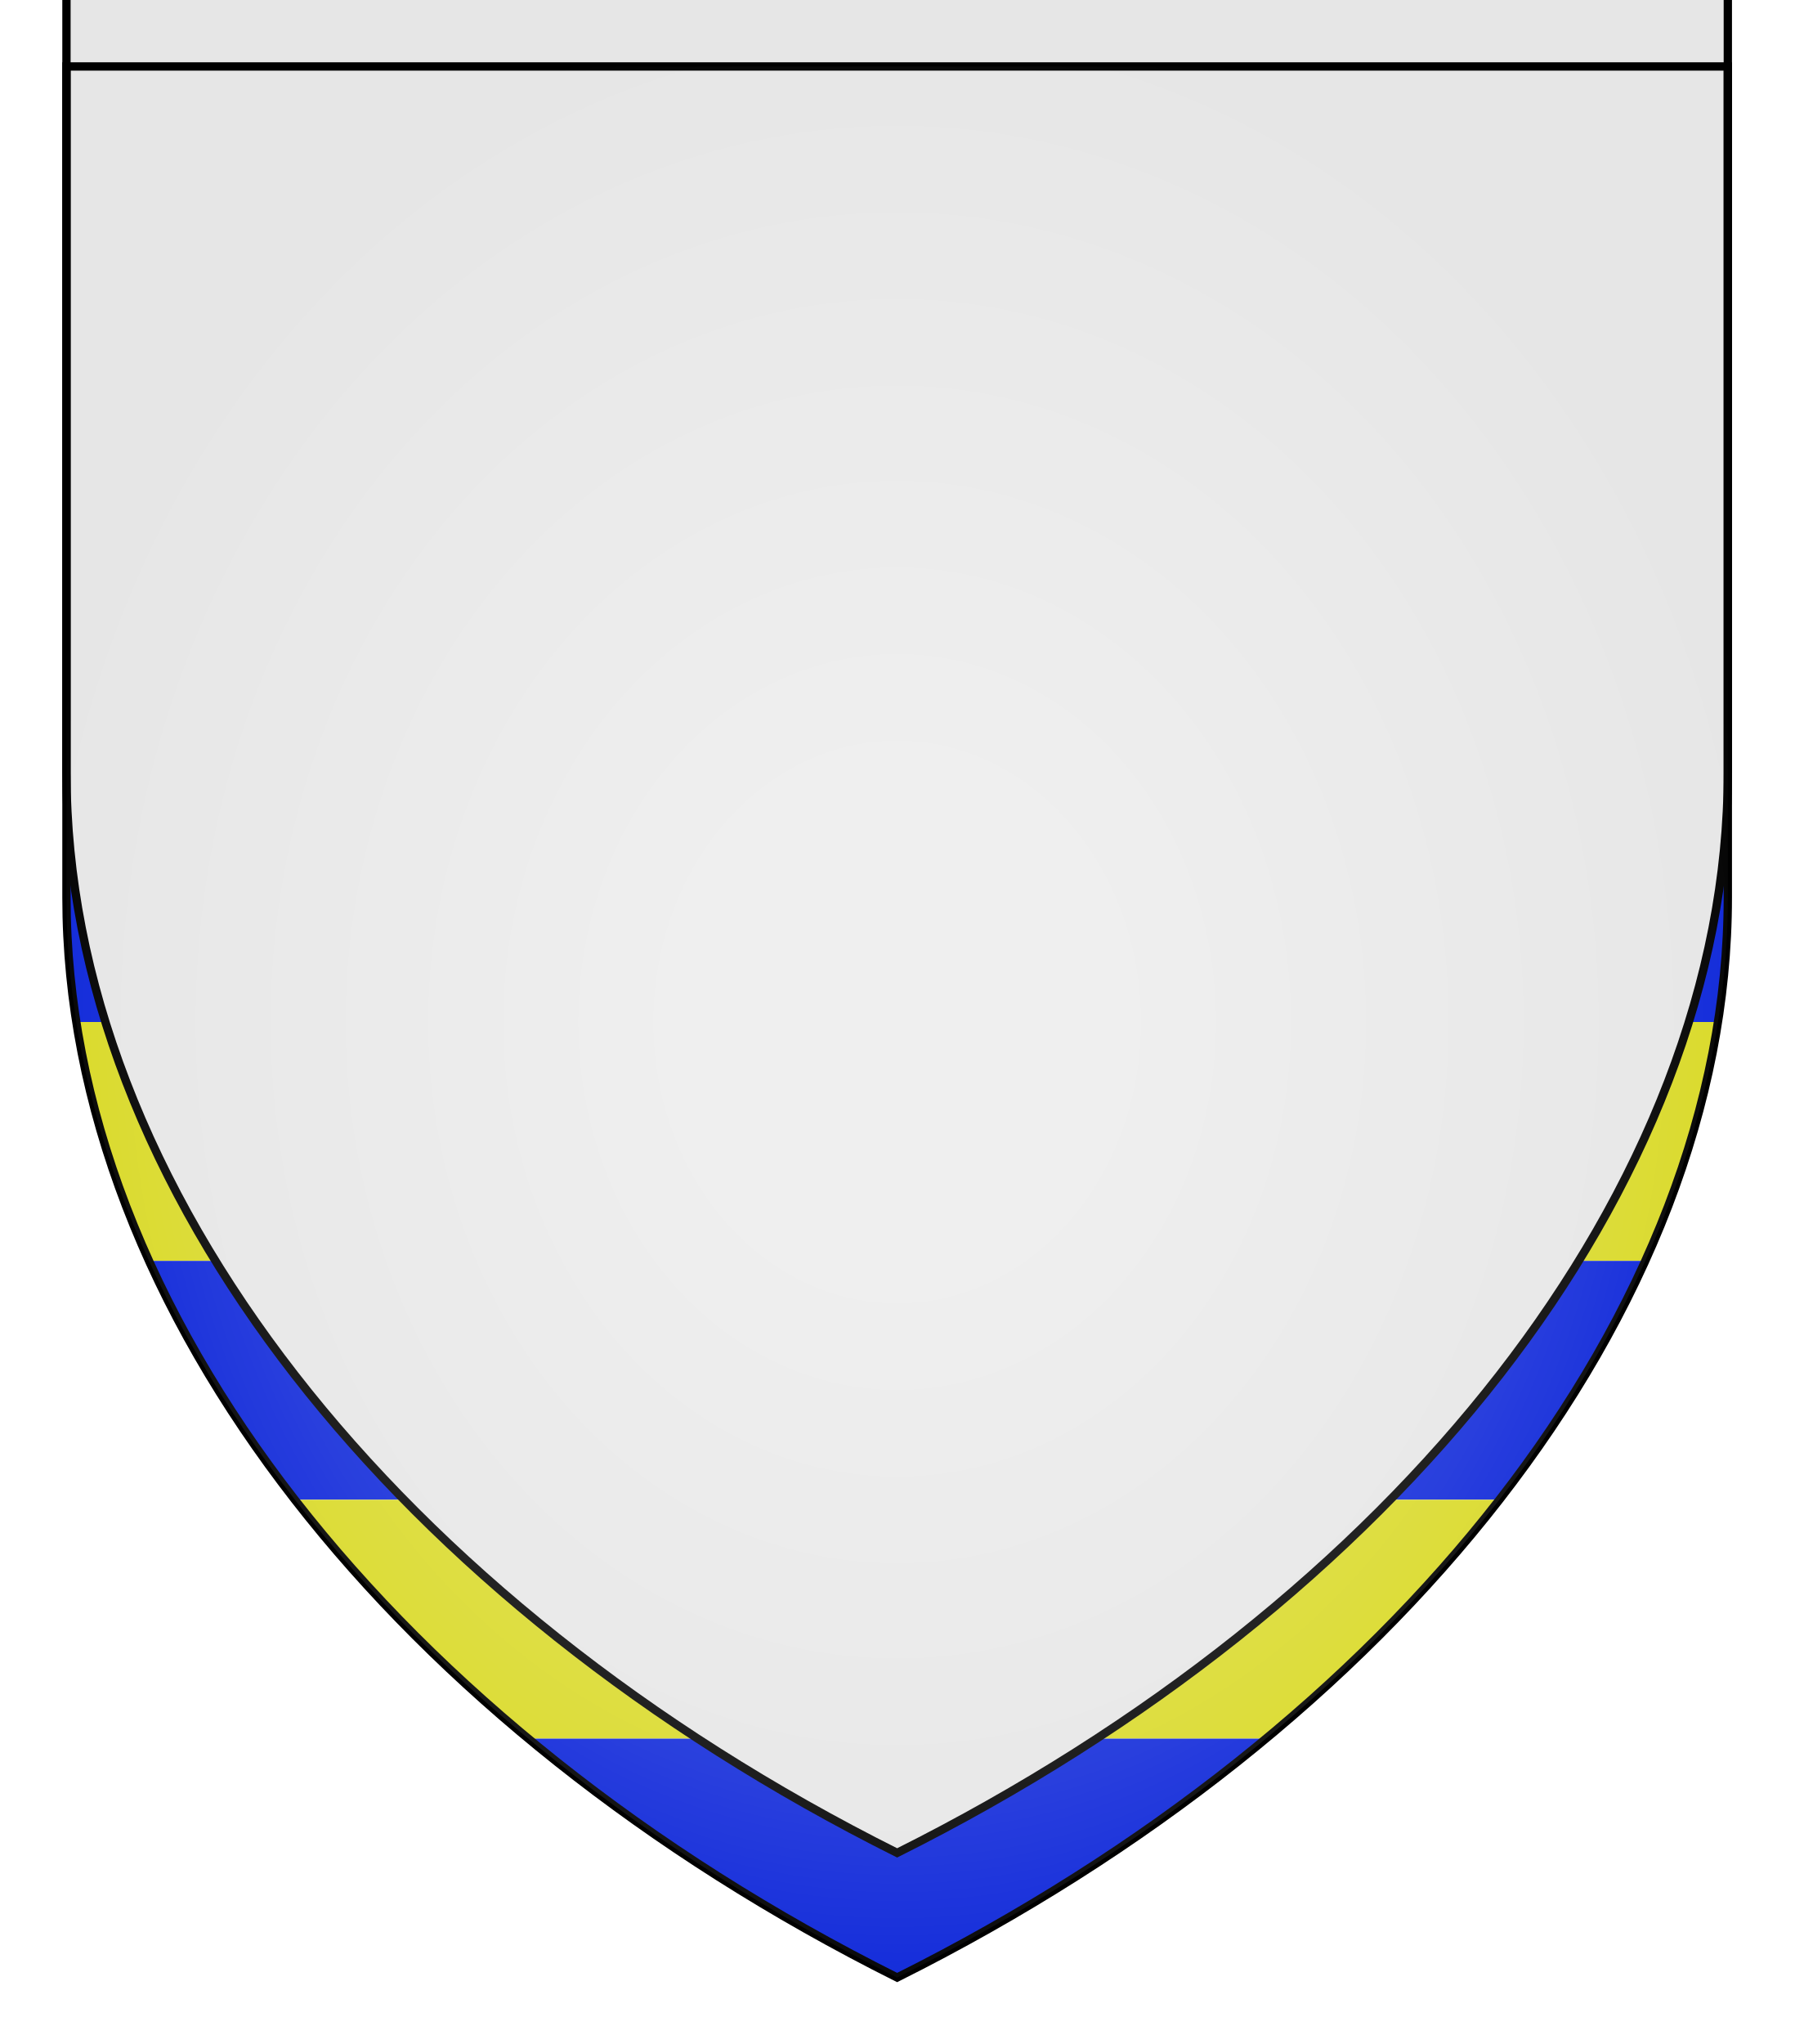
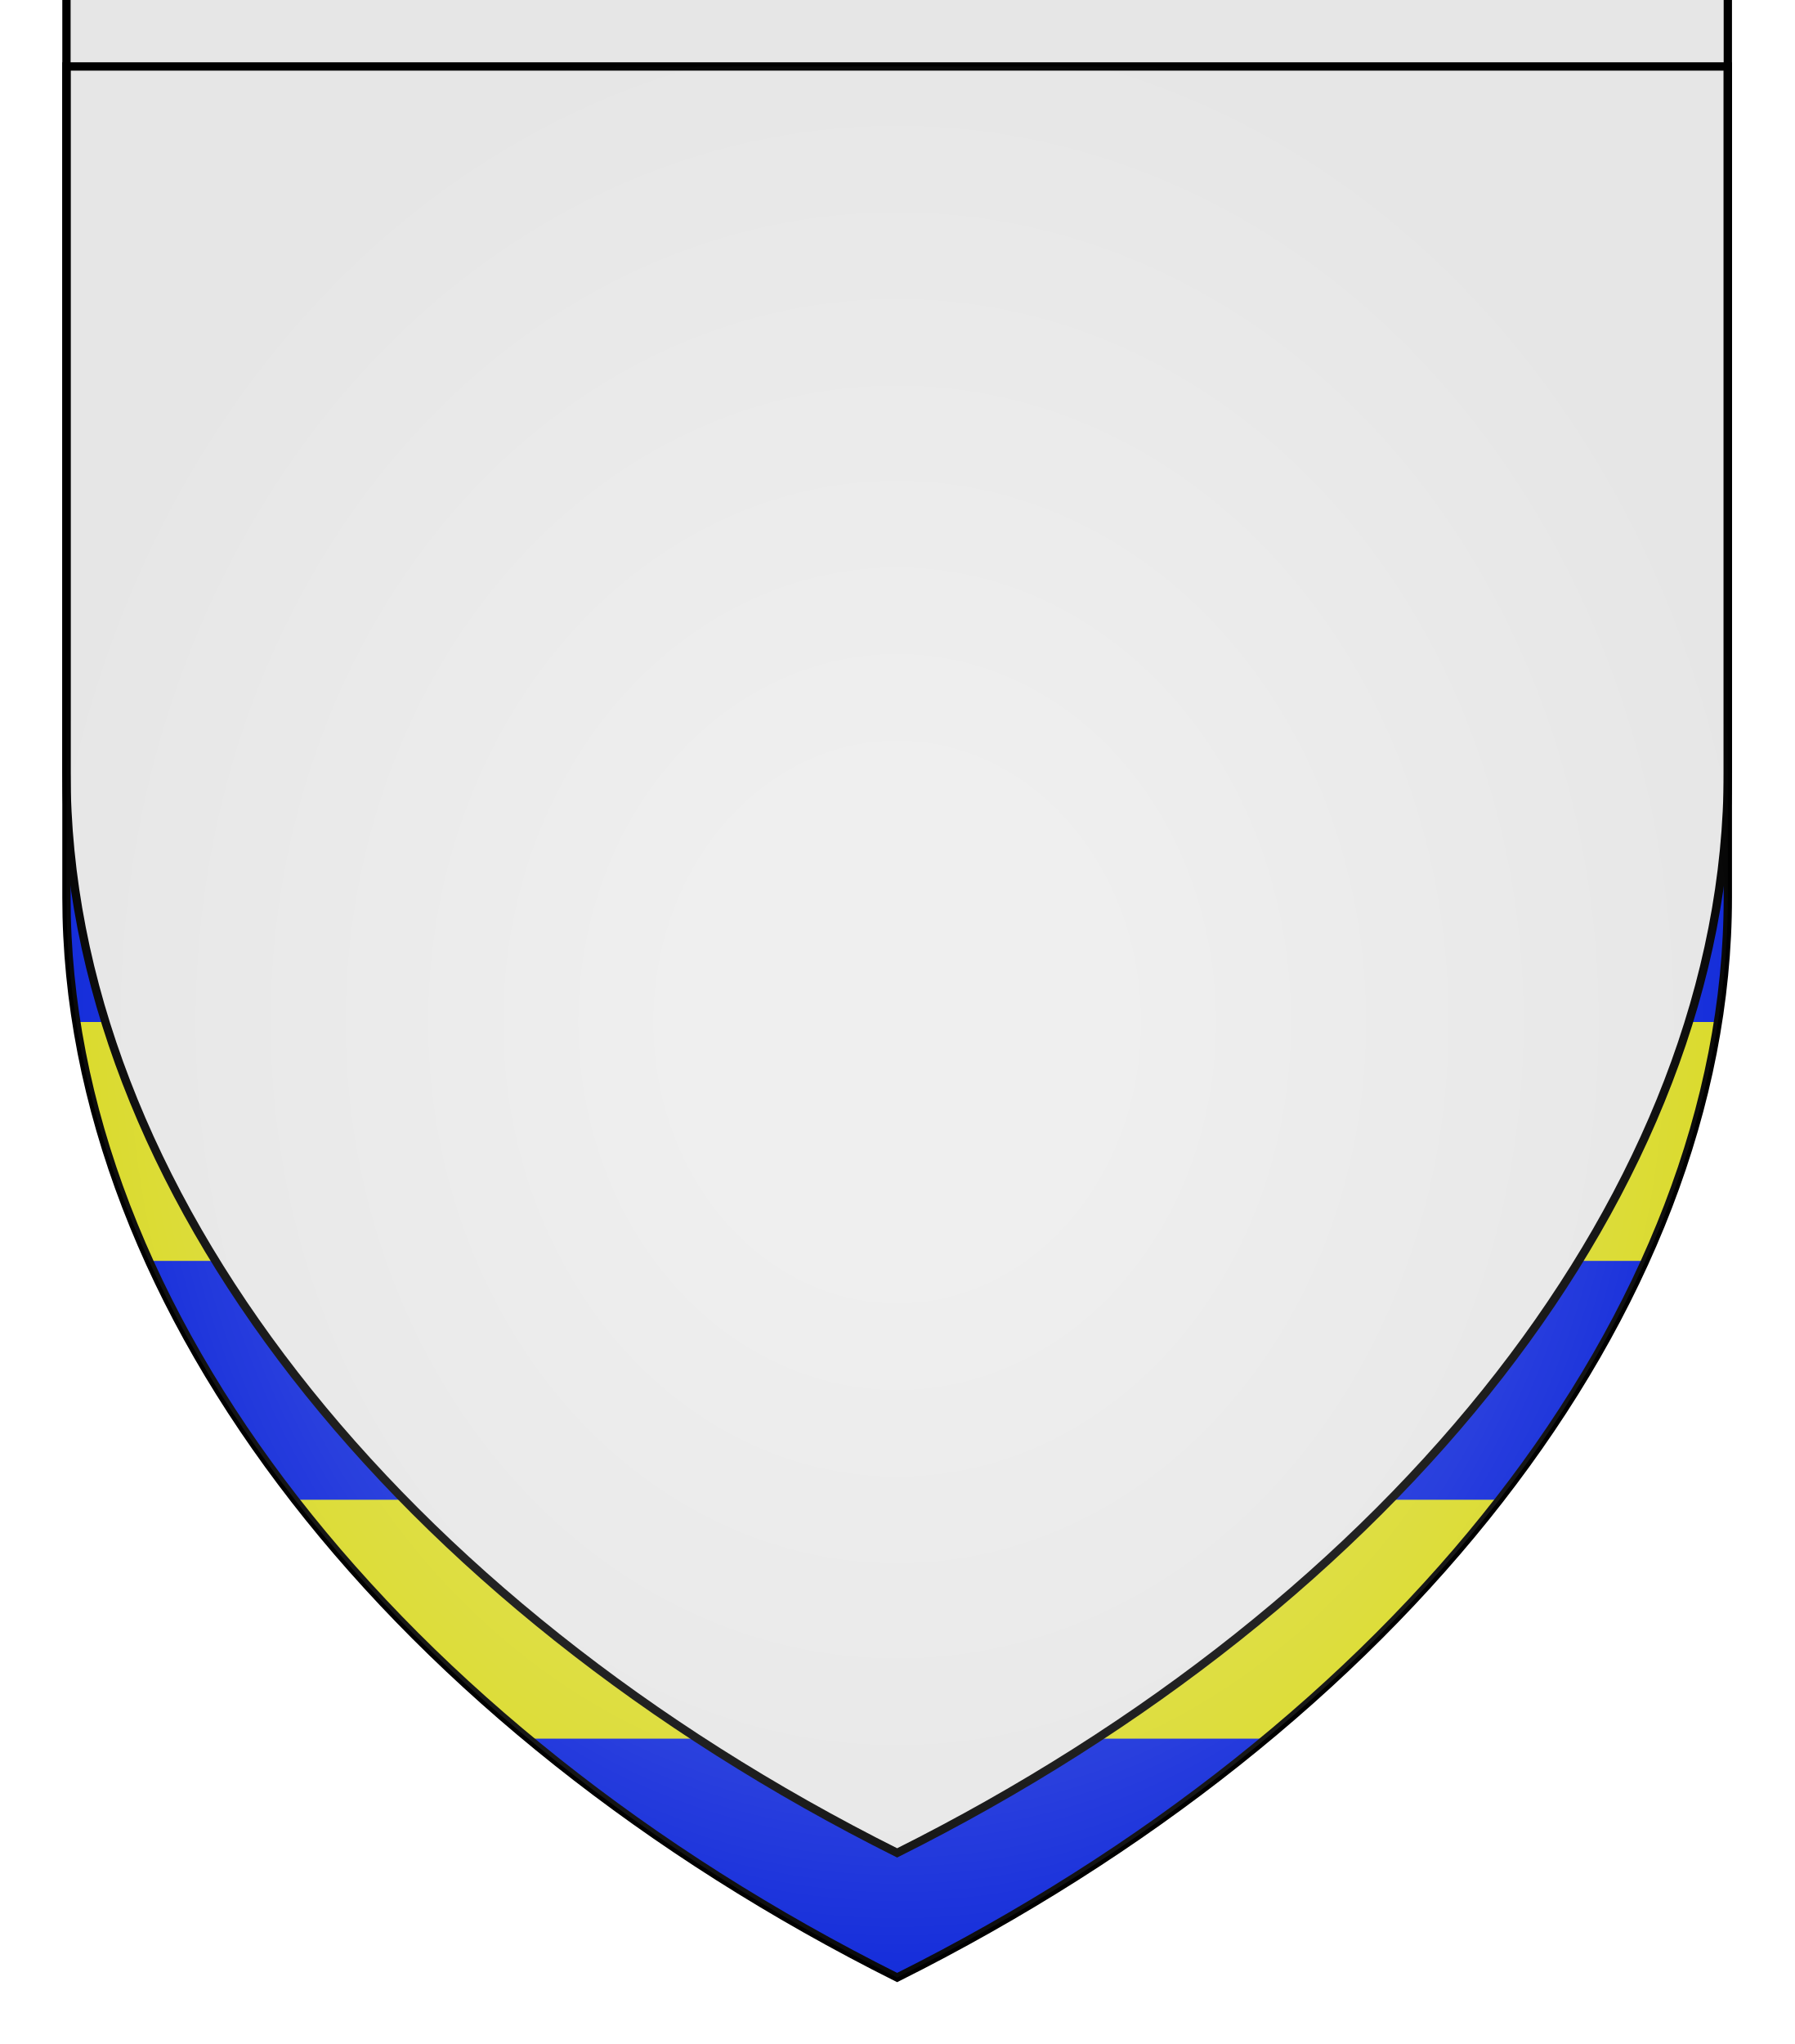
<svg xmlns="http://www.w3.org/2000/svg" height="246.0" width="216.0">
  <defs>
    <clipPath id="contour">
      <path d="M 8.0,8.0 L 208.0,8.0 L 208.0,108.0 C 208.0,158.0 168.0,208.0 108.0,238.0 C 48.0,208.0 8.0,158.0 8.0,108.0 L 8.0,8.0 Z" />
    </clipPath>
    <radialGradient id="lighting">
      <stop offset="25%" stop-color="white" stop-opacity="35%" />
      <stop offset="100%" stop-color="white" stop-opacity="0%" />
    </radialGradient>
  </defs>
  <g transform="translate(8.0,8.0)">
-     <path d="M 0.0,0.0 L 0.0,28.75 L 200.0,28.75 L 200.0,0.0 L 0.0,0.0 Z" style="fill: rgb(217, 217, 38); stroke-width: 1px; stroke: none;" />
+     <path d="M 0.0,0.0 L 200.0,0.0 L 200.0,100.0 C 200.0,150.0 160.0,200.0 100.0,230.0 C 40.0,200.0 0.0,150.0 0.0,100.0 L 0.0,0.0 Z" style="fill: rgb(217, 217, 38); stroke-width: 1px; stroke: none;" />
    <path d="M 0.0,28.75 L 0.0,57.5 L 200.0,57.5 L 200.0,28.75 L 0.0,28.75 Z" style="fill: rgb(13, 38, 217); stroke-width: 1px; stroke: none;" />
-     <path d="M 0.0,57.5 L 0.0,86.25 L 200.0,86.25 L 200.0,57.5 L 0.0,57.5 Z" style="fill: rgb(217, 217, 38); stroke-width: 1px; stroke: none;" />
    <path d="M 0.0,86.25 L 0.0,100.0 C 0.0,105.007 0.401,110.013 1.183,115.0 L 198.817,115.0 C 199.599,110.013 200.0,105.007 200.0,100.0 L 200.0,86.25 L 0.0,86.25 Z" style="fill: rgb(13, 38, 217); stroke-width: 1px; stroke: none;" />
-     <path d="M 1.183,115.0 L 1.183,115.0 C 2.706,124.709 5.673,134.342 9.936,143.75 L 190.064,143.75 C 194.327,134.342 197.294,124.709 198.817,115.0 L 1.183,115.0 Z" style="fill: rgb(217, 217, 38); stroke-width: 1px; stroke: none;" />
    <path d="M 9.936,143.75 C 14.416,153.638 20.328,163.279 27.5,172.5 L 172.5,172.5 C 179.672,163.279 185.584,153.638 190.064,143.75 L 9.936,143.75 Z" style="fill: rgb(13, 38, 217); stroke-width: 1px; stroke: none;" />
-     <path d="M 27.5,172.5 C 35.411,182.671 44.854,192.332 55.6,201.25 L 144.4,201.25 C 155.146,192.332 164.589,182.671 172.5,172.5 L 27.5,172.5 Z" style="fill: rgb(217, 217, 38); stroke-width: 1px; stroke: none;" />
    <path d="M 55.6,201.25 L 55.6,201.25 C 68.624,212.06 83.562,221.781 100.0,230.0 C 116.438,221.781 131.376,212.06 144.4,201.25 L 55.6,201.25 Z" style="fill: rgb(13, 38, 217); stroke-width: 1px; stroke: none;" />
    <path d="M 0.0,0.0 L 0.0,57.5 L 200.0,57.5 L 200.0,0.0 L 0.0,0.0 Z" style="fill: rgb(217, 217, 38); stroke-width: 1px; stroke: none;" />
    <path d="M 0.0,0.0 L 0.0,19.167 L 19.167,19.167 L 0.0,0.0 L 0.0,0.0 Z" style="fill: rgb(13, 38, 217); stroke-width: 1px; stroke: none;" />
    <path d="M 71.25,0.0 L 71.25,57.5 L 86.25,57.5 L 86.25,0.0 L 71.25,0.0 Z" style="fill: rgb(13, 38, 217); stroke-width: 1px; stroke: none;" />
    <path d="M 113.75,0.0 L 113.75,57.5 L 128.75,57.5 L 128.75,0.0 L 113.75,0.0 Z" style="fill: rgb(13, 38, 217); stroke-width: 1px; stroke: none;" />
    <path d="M 200.0,0.0 L 180.833,19.167 L 200.0,19.167 L 200.0,0.0 L 200.0,0.0 Z" style="fill: rgb(13, 38, 217); stroke-width: 1px; stroke: none;" />
    <path d="M 0.0,-15.0 L 200.0,-15.0 L 200.0,85.0 C 200.0,135.0 160.0,185.0 100.0,215.0 C 40.0,185.0 0.0,135.0 0.0,85.0 L 0.0,-15.0 Z" style="fill: rgb(230, 230, 230); stroke-width: 1px; stroke: none;" />
    <path d="M 0.0,-15.0 L 200.0,-15.0 L 200.0,85.0 C 200.0,135.0 160.0,185.0 100.0,215.0 C 40.0,185.0 0.0,135.0 0.0,85.0 L 0.0,-15.0 Z" style="fill: none; stroke-width: 1px; stroke: rgb(0, 0, 0);" />
    <path d="M 0.0,0.0 L 200.0,0.0 L 200.0,100.0 C 200.0,150.0 160.0,200.0 100.0,230.0 C 40.0,200.0 0.0,150.0 0.0,100.0 L 0.0,0.0 Z" style="fill: none; stroke-width: 1px; stroke: rgb(0, 0, 0);" />
  </g>
  <rect clip-path="url(#contour)" fill="url(#lighting)" height="246.0" width="216.0" x="0.0" y="0.0" />
</svg>
